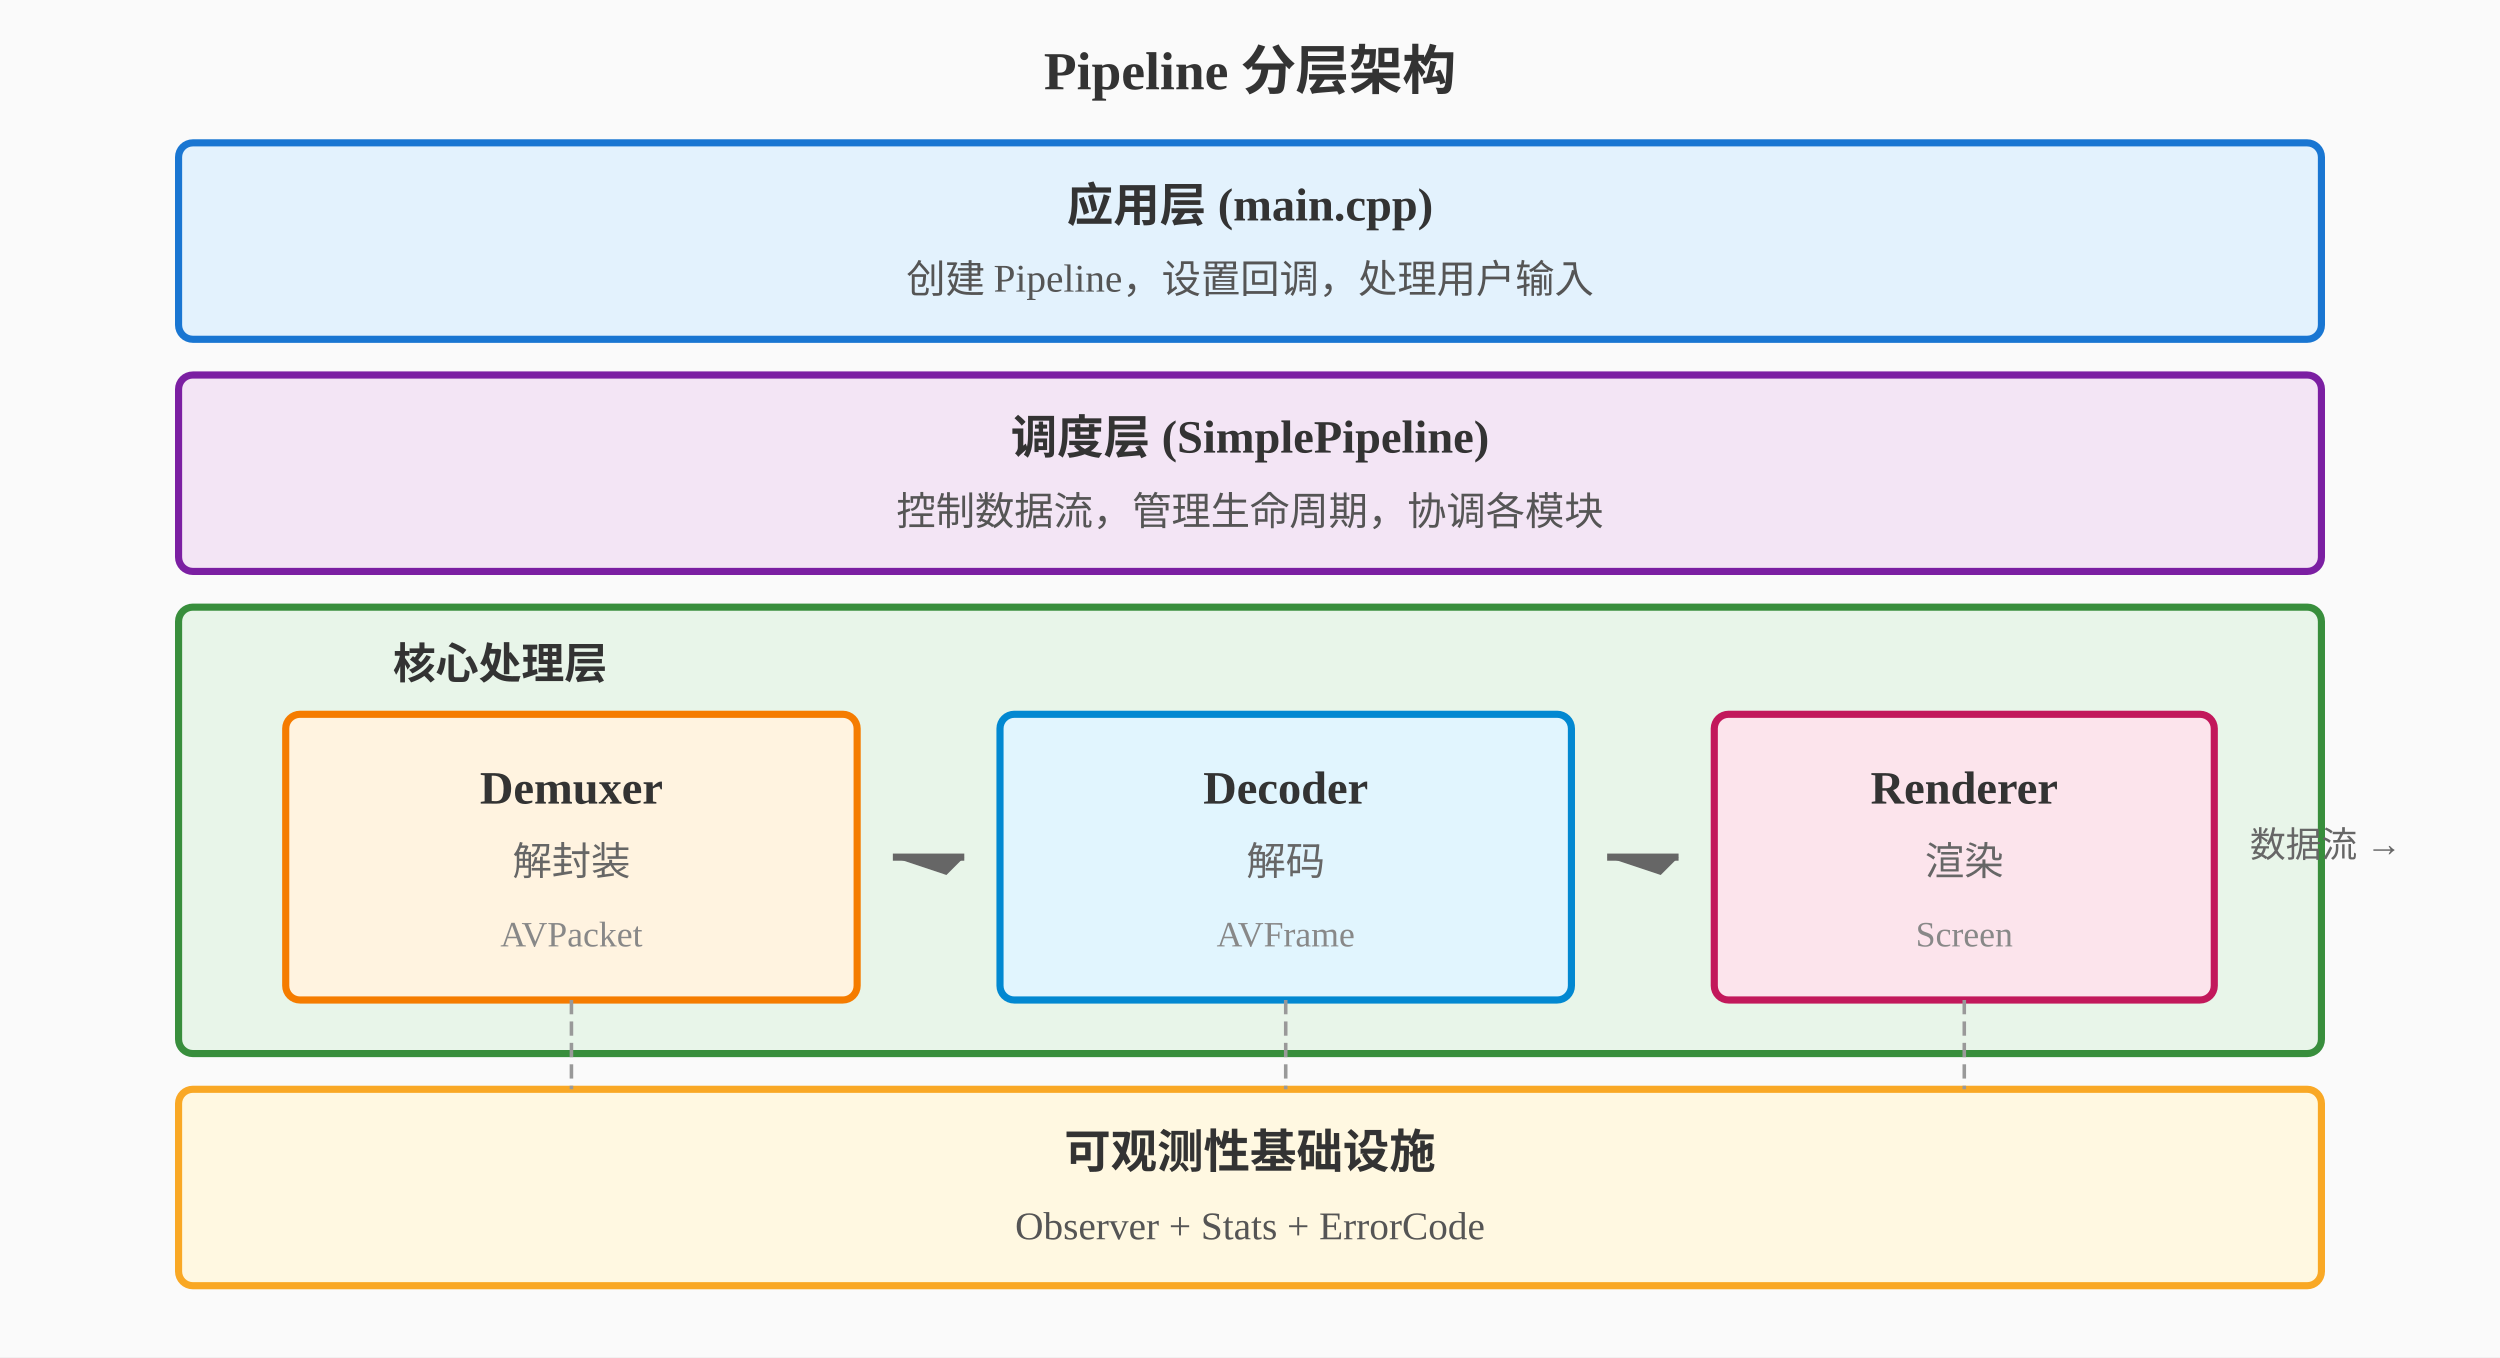
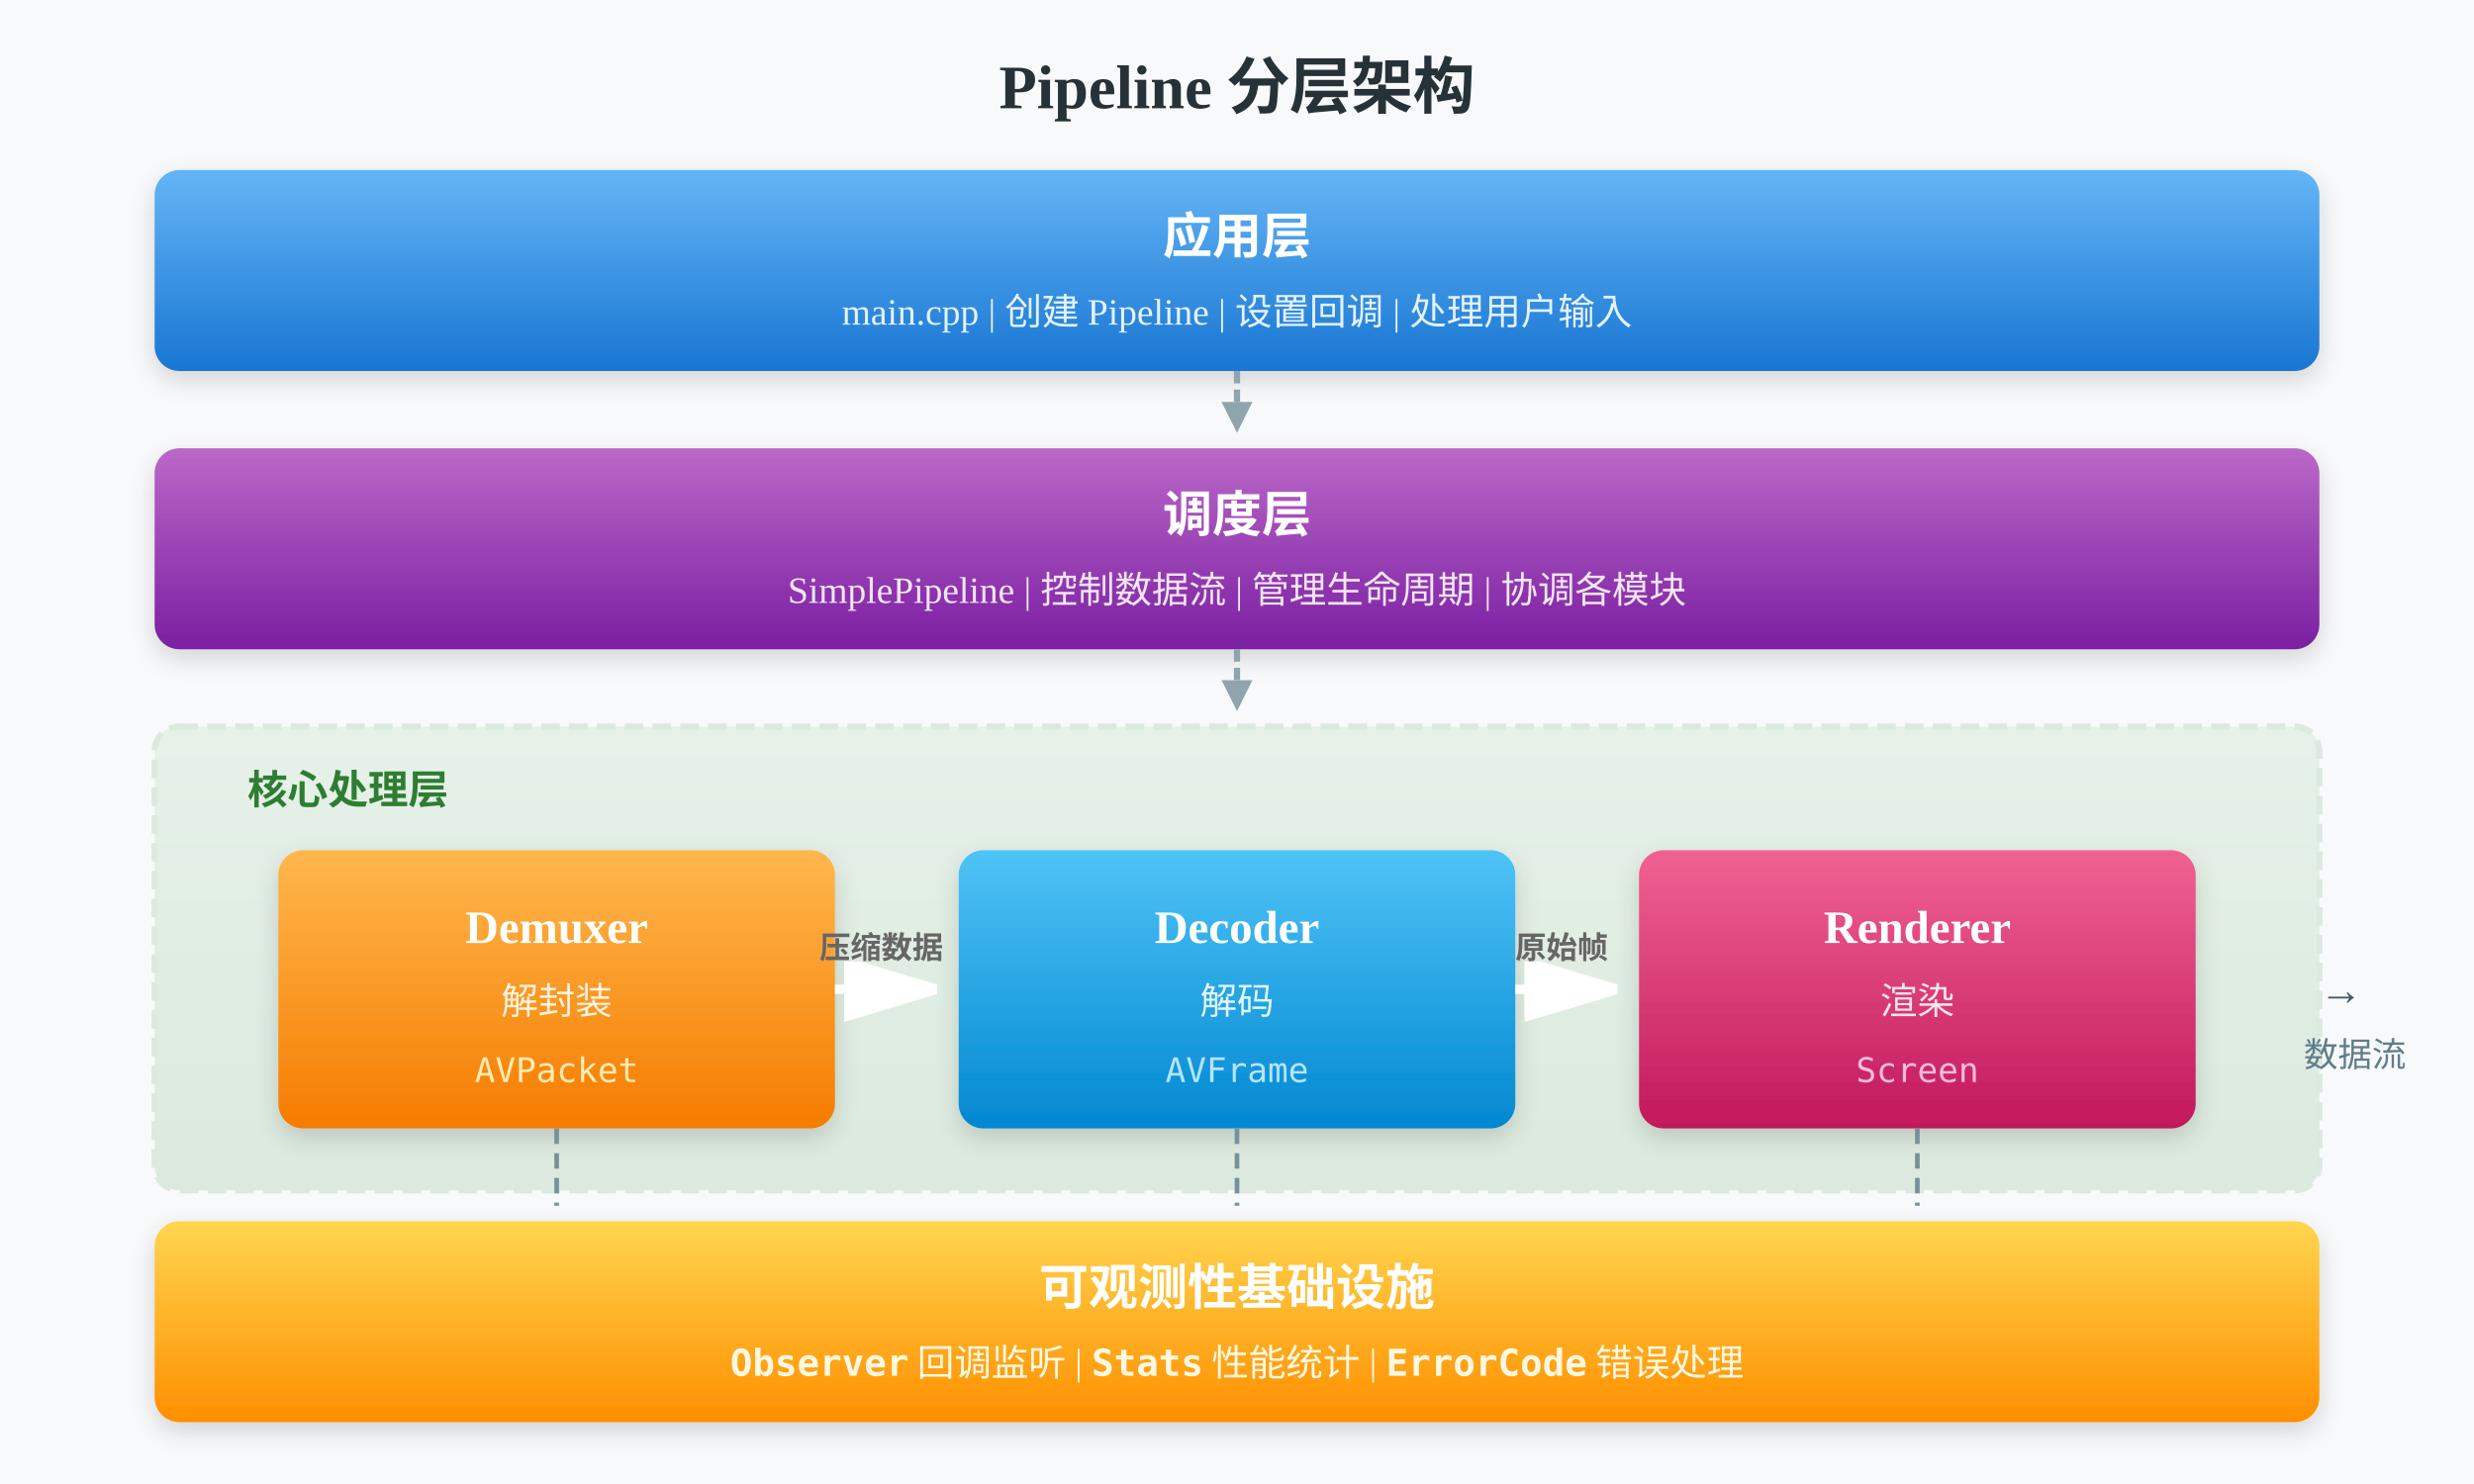
- <svg xmlns="http://www.w3.org/2000/svg" viewBox="0 0 700 380">
-   <rect width="700" height="380" fill="#fafafa" />
-   <text x="350" y="25" text-anchor="middle" font-size="15" font-weight="bold" fill="#333">Pipeline 分层架构</text>
-   <rect x="50" y="40" width="600" height="55" rx="4" fill="#e3f2fd" stroke="#1976d2" stroke-width="2" />
-   <text x="350" y="62" text-anchor="middle" font-size="13" font-weight="bold" fill="#333">应用层 (main.cpp)</text>
-   <text x="350" y="82" text-anchor="middle" font-size="11" fill="#555">创建 Pipeline，设置回调，处理用户输入</text>
-   <rect x="50" y="105" width="600" height="55" rx="4" fill="#f3e5f5" stroke="#7b1fa2" stroke-width="2" />
-   <text x="350" y="127" text-anchor="middle" font-size="13" font-weight="bold" fill="#333">调度层 (SimplePipeline)</text>
-   <text x="350" y="147" text-anchor="middle" font-size="11" fill="#555">控制数据流，管理生命周期，协调各模块</text>
-   <rect x="50" y="170" width="600" height="125" rx="4" fill="#e8f5e9" stroke="#388e3c" stroke-width="2" />
-   <text x="110" y="190" font-size="12" font-weight="bold" fill="#333">核心处理层</text>
-   <rect x="80" y="200" width="160" height="80" rx="4" fill="#fff3e0" stroke="#f57c00" stroke-width="2" />
-   <text x="160" y="225" text-anchor="middle" font-size="13" font-weight="bold" fill="#333">Demuxer</text>
-   <text x="160" y="245" text-anchor="middle" font-size="11" fill="#666">解封装</text>
-   <text x="160" y="265" text-anchor="middle" font-size="10" fill="#888">AVPacket</text>
-   <polygon points="250,240 270,240 265,235 270,240 265,245" fill="#666" />
-   <line x1="250" y1="240" x2="270" y2="240" stroke="#666" stroke-width="2" />
-   <rect x="280" y="200" width="160" height="80" rx="4" fill="#e1f5fe" stroke="#0288d1" stroke-width="2" />
-   <text x="360" y="225" text-anchor="middle" font-size="13" font-weight="bold" fill="#333">Decoder</text>
-   <text x="360" y="245" text-anchor="middle" font-size="11" fill="#666">解码</text>
-   <text x="360" y="265" text-anchor="middle" font-size="10" fill="#888">AVFrame</text>
-   <polygon points="450,240 470,240 465,235 470,240 465,245" fill="#666" />
-   <line x1="450" y1="240" x2="470" y2="240" stroke="#666" stroke-width="2" />
-   <rect x="480" y="200" width="140" height="80" rx="4" fill="#fce4ec" stroke="#c2185b" stroke-width="2" />
-   <text x="550" y="225" text-anchor="middle" font-size="13" font-weight="bold" fill="#333">Renderer</text>
-   <text x="550" y="245" text-anchor="middle" font-size="11" fill="#666">渲染</text>
-   <text x="550" y="265" text-anchor="middle" font-size="10" fill="#888">Screen</text>
-   <rect x="50" y="305" width="600" height="55" rx="4" fill="#fff8e1" stroke="#f9a825" stroke-width="2" />
-   <text x="350" y="327" text-anchor="middle" font-size="13" font-weight="bold" fill="#333">可观测性基础设施</text>
-   <text x="350" y="347" text-anchor="middle" font-size="11" fill="#555">Observer + Stats + ErrorCode</text>
-   <line x1="160" y1="280" x2="160" y2="305" stroke="#999" stroke-width="1" stroke-dasharray="4,2" />
-   <line x1="360" y1="280" x2="360" y2="305" stroke="#999" stroke-width="1" stroke-dasharray="4,2" />
-   <line x1="550" y1="280" x2="550" y2="305" stroke="#999" stroke-width="1" stroke-dasharray="4,2" />
-   <text x="630" y="240" font-size="10" fill="#666">数据流 →</text>
+ <svg xmlns="http://www.w3.org/2000/svg" viewBox="0 0 800 480">
+   <defs>
+     <linearGradient id="appGradient" x1="0%" y1="0%" x2="0%" y2="100%">
+       <stop offset="0%" style="stop-color:#64b5f6;stop-opacity:1" />
+       <stop offset="100%" style="stop-color:#1976d2;stop-opacity:1" />
+     </linearGradient>
+     <linearGradient id="scheduleGradient" x1="0%" y1="0%" x2="0%" y2="100%">
+       <stop offset="0%" style="stop-color:#ba68c8;stop-opacity:1" />
+       <stop offset="100%" style="stop-color:#7b1fa2;stop-opacity:1" />
+     </linearGradient>
+     <linearGradient id="coreGradient" x1="0%" y1="0%" x2="0%" y2="100%">
+       <stop offset="0%" style="stop-color:#81c784;stop-opacity:1" />
+       <stop offset="100%" style="stop-color:#388e3c;stop-opacity:1" />
+     </linearGradient>
+     <linearGradient id="demuxerGradient" x1="0%" y1="0%" x2="0%" y2="100%">
+       <stop offset="0%" style="stop-color:#ffb74d;stop-opacity:1" />
+       <stop offset="100%" style="stop-color:#f57c00;stop-opacity:1" />
+     </linearGradient>
+     <linearGradient id="decoderGradient" x1="0%" y1="0%" x2="0%" y2="100%">
+       <stop offset="0%" style="stop-color:#4fc3f7;stop-opacity:1" />
+       <stop offset="100%" style="stop-color:#0288d1;stop-opacity:1" />
+     </linearGradient>
+     <linearGradient id="rendererGradient" x1="0%" y1="0%" x2="0%" y2="100%">
+       <stop offset="0%" style="stop-color:#f06292;stop-opacity:1" />
+       <stop offset="100%" style="stop-color:#c2185b;stop-opacity:1" />
+     </linearGradient>
+     <linearGradient id="infraGradient" x1="0%" y1="0%" x2="0%" y2="100%">
+       <stop offset="0%" style="stop-color:#ffd54f;stop-opacity:1" />
+       <stop offset="100%" style="stop-color:#ff8f00;stop-opacity:1" />
+     </linearGradient>
+     <filter id="shadow" x="-20%" y="-20%" width="140%" height="140%">
+       <feDropShadow dx="0" dy="3" stdDeviation="4" flood-color="#000" flood-opacity="0.15" />
+     </filter>
+     <marker id="arrowhead" markerWidth="10" markerHeight="10" refX="9" refY="3" orient="auto">
+       <polygon points="0 0, 10 3, 0 6" fill="#fff" stroke="#fff" stroke-width="1" />
+     </marker>
+   </defs>
+   <rect width="800" height="480" fill="#f8f9fa" />
+   <text x="400" y="35" text-anchor="middle" font-size="20" font-weight="bold" fill="#263238">Pipeline 分层架构</text>
+   <rect x="50" y="55" width="700" height="65" rx="8" fill="url(#appGradient)" filter="url(#shadow)" />
+   <text x="400" y="82" text-anchor="middle" font-size="16" font-weight="bold" fill="#fff">应用层</text>
+   <text x="400" y="105" text-anchor="middle" font-size="12" fill="#e3f2fd">main.cpp | 创建 Pipeline | 设置回调 | 处理用户输入</text>
+   <path d="M 400 120 L 400 135" stroke="#90a4ae" stroke-width="2" stroke-dasharray="4,2" />
+   <polygon points="395,130 400,140 405,130" fill="#90a4ae" />
+   <rect x="50" y="145" width="700" height="65" rx="8" fill="url(#scheduleGradient)" filter="url(#shadow)" />
+   <text x="400" y="172" text-anchor="middle" font-size="16" font-weight="bold" fill="#fff">调度层</text>
+   <text x="400" y="195" text-anchor="middle" font-size="12" fill="#f3e5f5">SimplePipeline | 控制数据流 | 管理生命周期 | 协调各模块</text>
+   <path d="M 400 210 L 400 225" stroke="#90a4ae" stroke-width="2" stroke-dasharray="4,2" />
+   <polygon points="395,220 400,230 405,220" fill="#90a4ae" />
+   <rect x="50" y="235" width="700" height="150" rx="8" fill="url(#coreGradient)" opacity="0.15" stroke="#388e3c" stroke-width="2" stroke-dasharray="6,3" />
+   <text x="80" y="260" font-size="13" font-weight="bold" fill="#2e7d32">核心处理层</text>
+   <rect x="90" y="275" width="180" height="90" rx="8" fill="url(#demuxerGradient)" filter="url(#shadow)" />
+   <text x="180" y="305" text-anchor="middle" font-size="15" font-weight="bold" fill="#fff">Demuxer</text>
+   <text x="180" y="328" text-anchor="middle" font-size="12" fill="#fff3e0">解封装</text>
+   <text x="180" y="350" text-anchor="middle" font-size="11" fill="#ffecb3" font-family="monospace">AVPacket</text>
+   <path d="M 270 320 L 300 320" stroke="#fff" stroke-width="3" marker-end="url(#arrowhead)" />
+   <text x="285" y="310" text-anchor="middle" font-size="10" fill="#666" font-weight="bold">压缩数据</text>
+   <rect x="310" y="275" width="180" height="90" rx="8" fill="url(#decoderGradient)" filter="url(#shadow)" />
+   <text x="400" y="305" text-anchor="middle" font-size="15" font-weight="bold" fill="#fff">Decoder</text>
+   <text x="400" y="328" text-anchor="middle" font-size="12" fill="#e1f5fe">解码</text>
+   <text x="400" y="350" text-anchor="middle" font-size="11" fill="#b3e5fc" font-family="monospace">AVFrame</text>
+   <path d="M 490 320 L 520 320" stroke="#fff" stroke-width="3" marker-end="url(#arrowhead)" />
+   <text x="505" y="310" text-anchor="middle" font-size="10" fill="#666" font-weight="bold">原始帧</text>
+   <rect x="530" y="275" width="180" height="90" rx="8" fill="url(#rendererGradient)" filter="url(#shadow)" />
+   <text x="620" y="305" text-anchor="middle" font-size="15" font-weight="bold" fill="#fff">Renderer</text>
+   <text x="620" y="328" text-anchor="middle" font-size="12" fill="#fce4ec">渲染</text>
+   <text x="620" y="350" text-anchor="middle" font-size="11" fill="#f8bbd9" font-family="monospace">Screen</text>
+   <text x="750" y="325" font-size="14" fill="#455a64" font-weight="bold">→</text>
+   <text x="745" y="345" font-size="11" fill="#607d8b">数据流</text>
+   <path d="M 180 365 L 180 390" stroke="#78909c" stroke-width="1.5" stroke-dasharray="5,3" />
+   <path d="M 400 365 L 400 390" stroke="#78909c" stroke-width="1.5" stroke-dasharray="5,3" />
+   <path d="M 620 365 L 620 390" stroke="#78909c" stroke-width="1.5" stroke-dasharray="5,3" />
+   <rect x="50" y="395" width="700" height="65" rx="8" fill="url(#infraGradient)" filter="url(#shadow)" />
+   <text x="400" y="422" text-anchor="middle" font-size="16" font-weight="bold" fill="#fff">可观测性基础设施</text>
+   <text x="400" y="445" text-anchor="middle" font-size="12" fill="#fff8e1">
+     <tspan font-family="monospace" font-weight="bold">Observer</tspan> 回调监听 |
+     <tspan font-family="monospace" font-weight="bold">Stats</tspan> 性能统计 |
+     <tspan font-family="monospace" font-weight="bold">ErrorCode</tspan> 错误处理
+   </text>
</svg>
